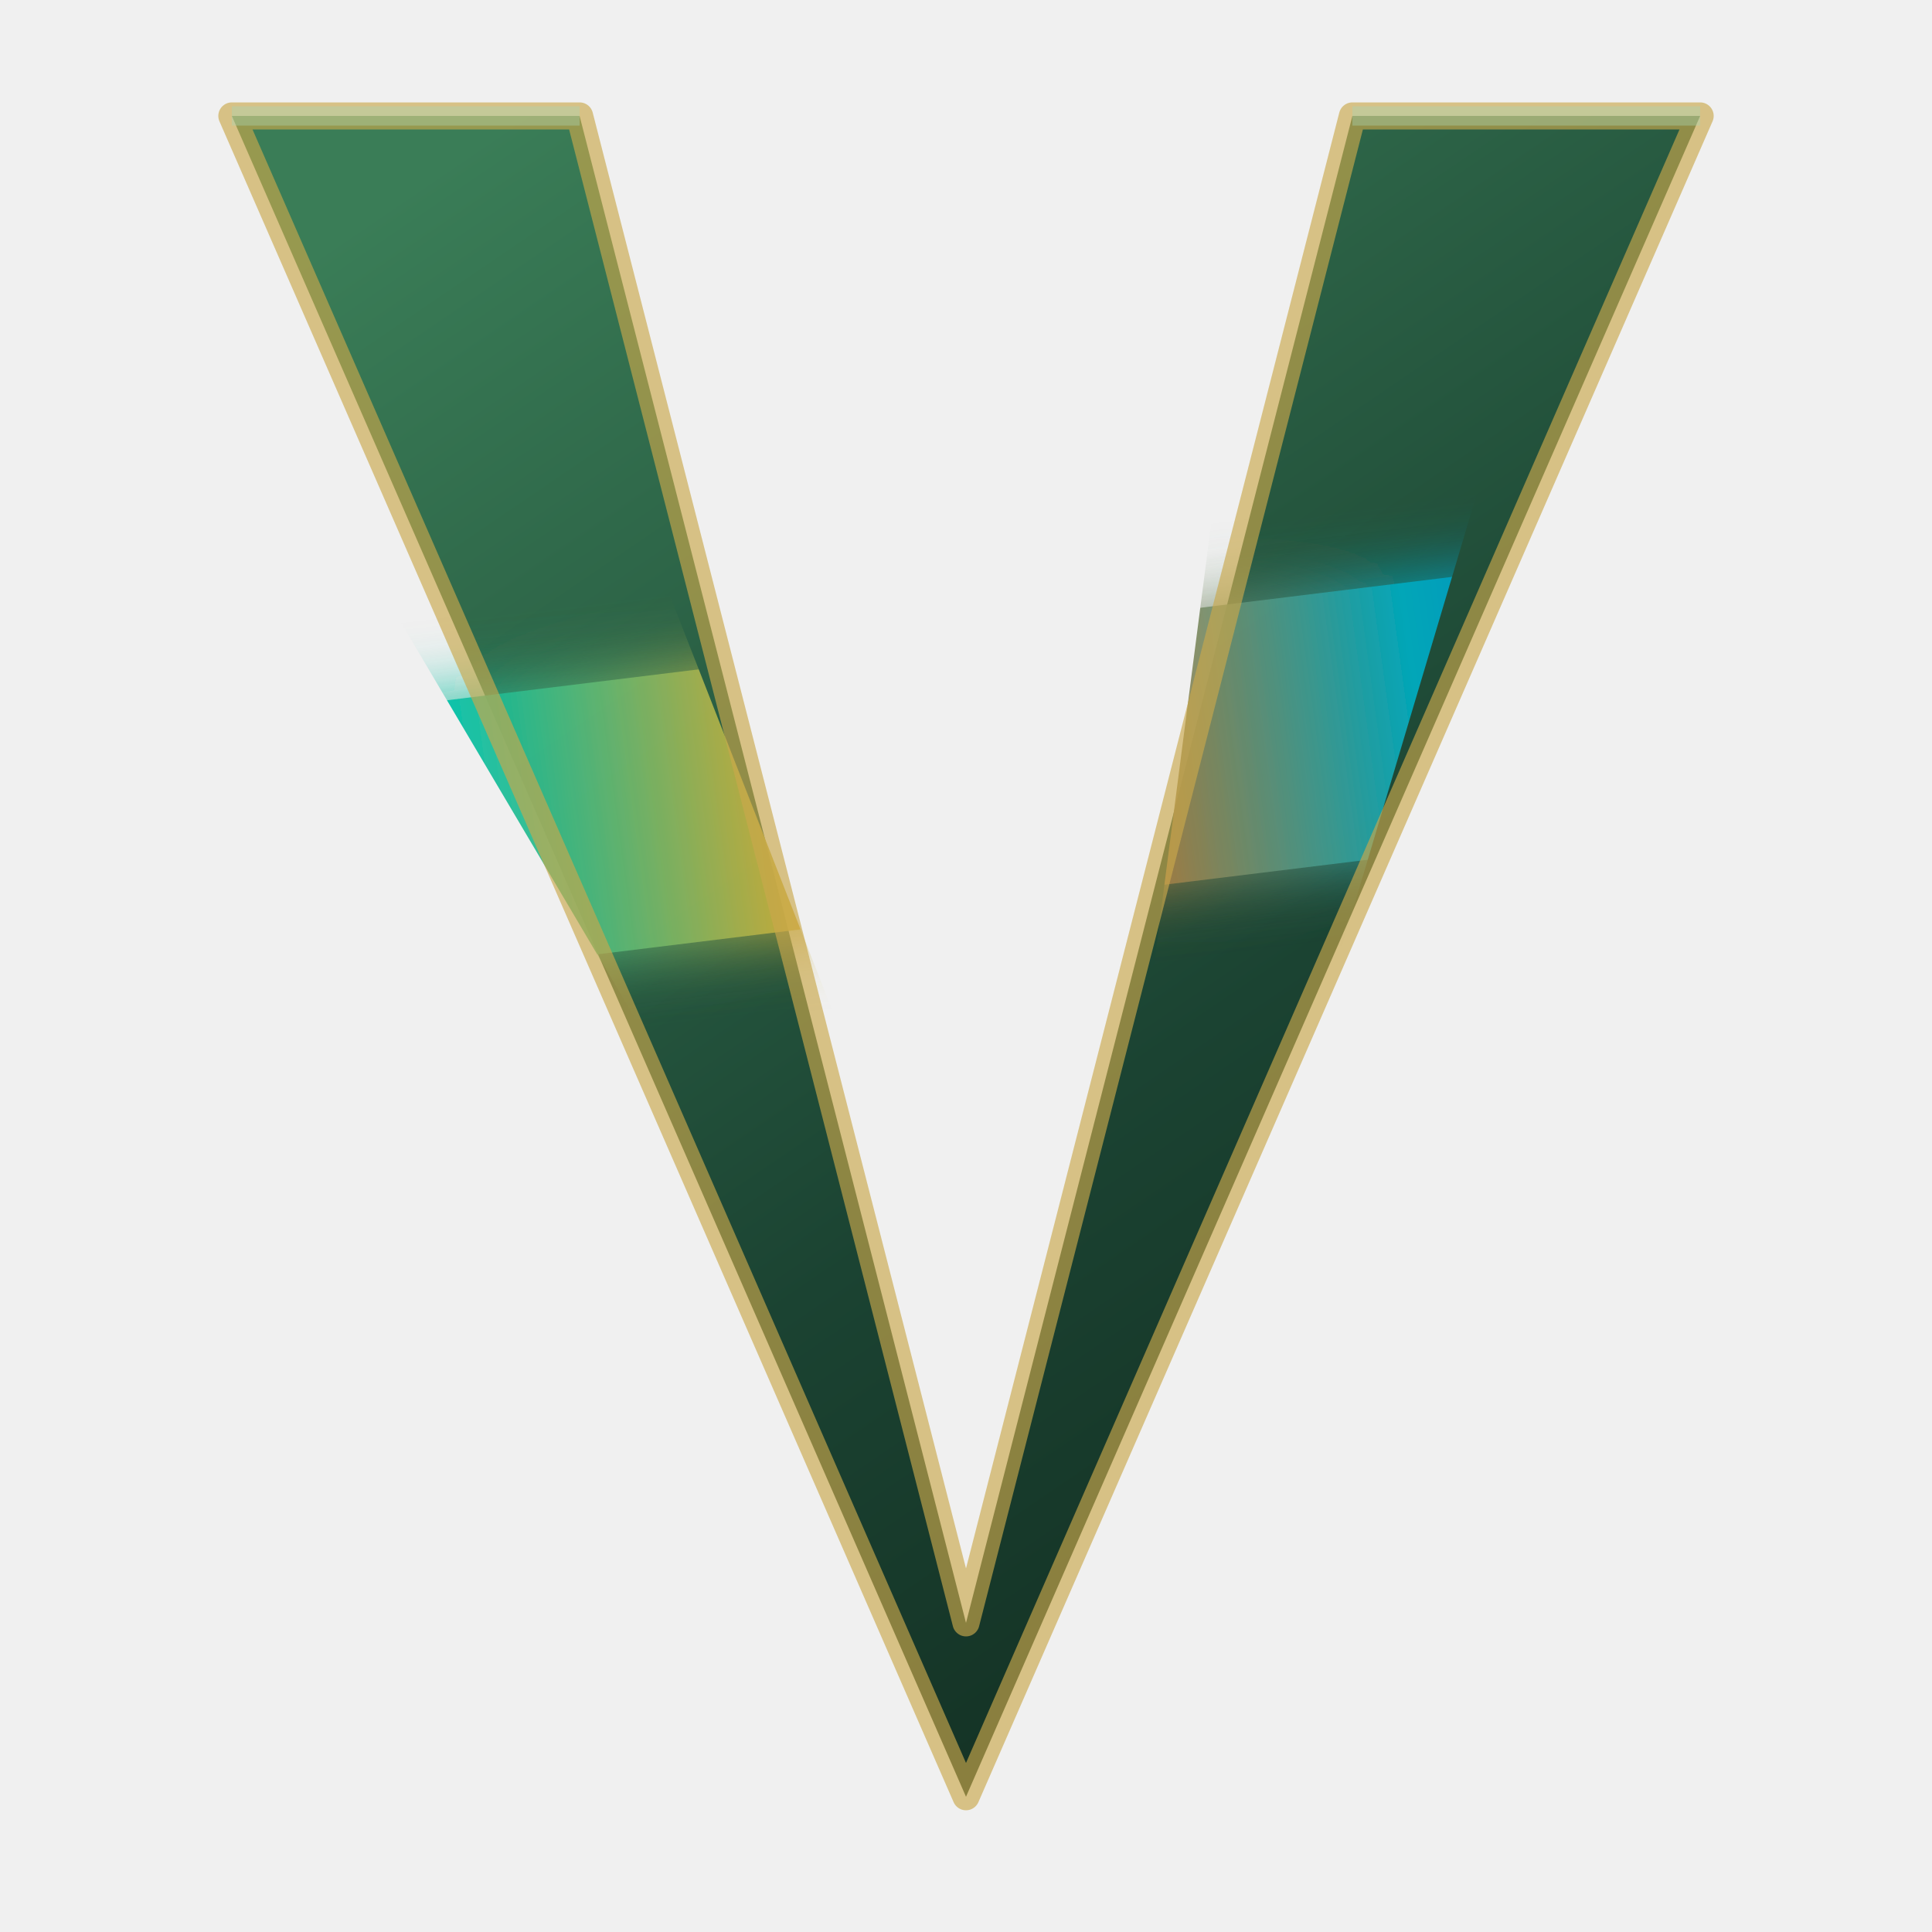
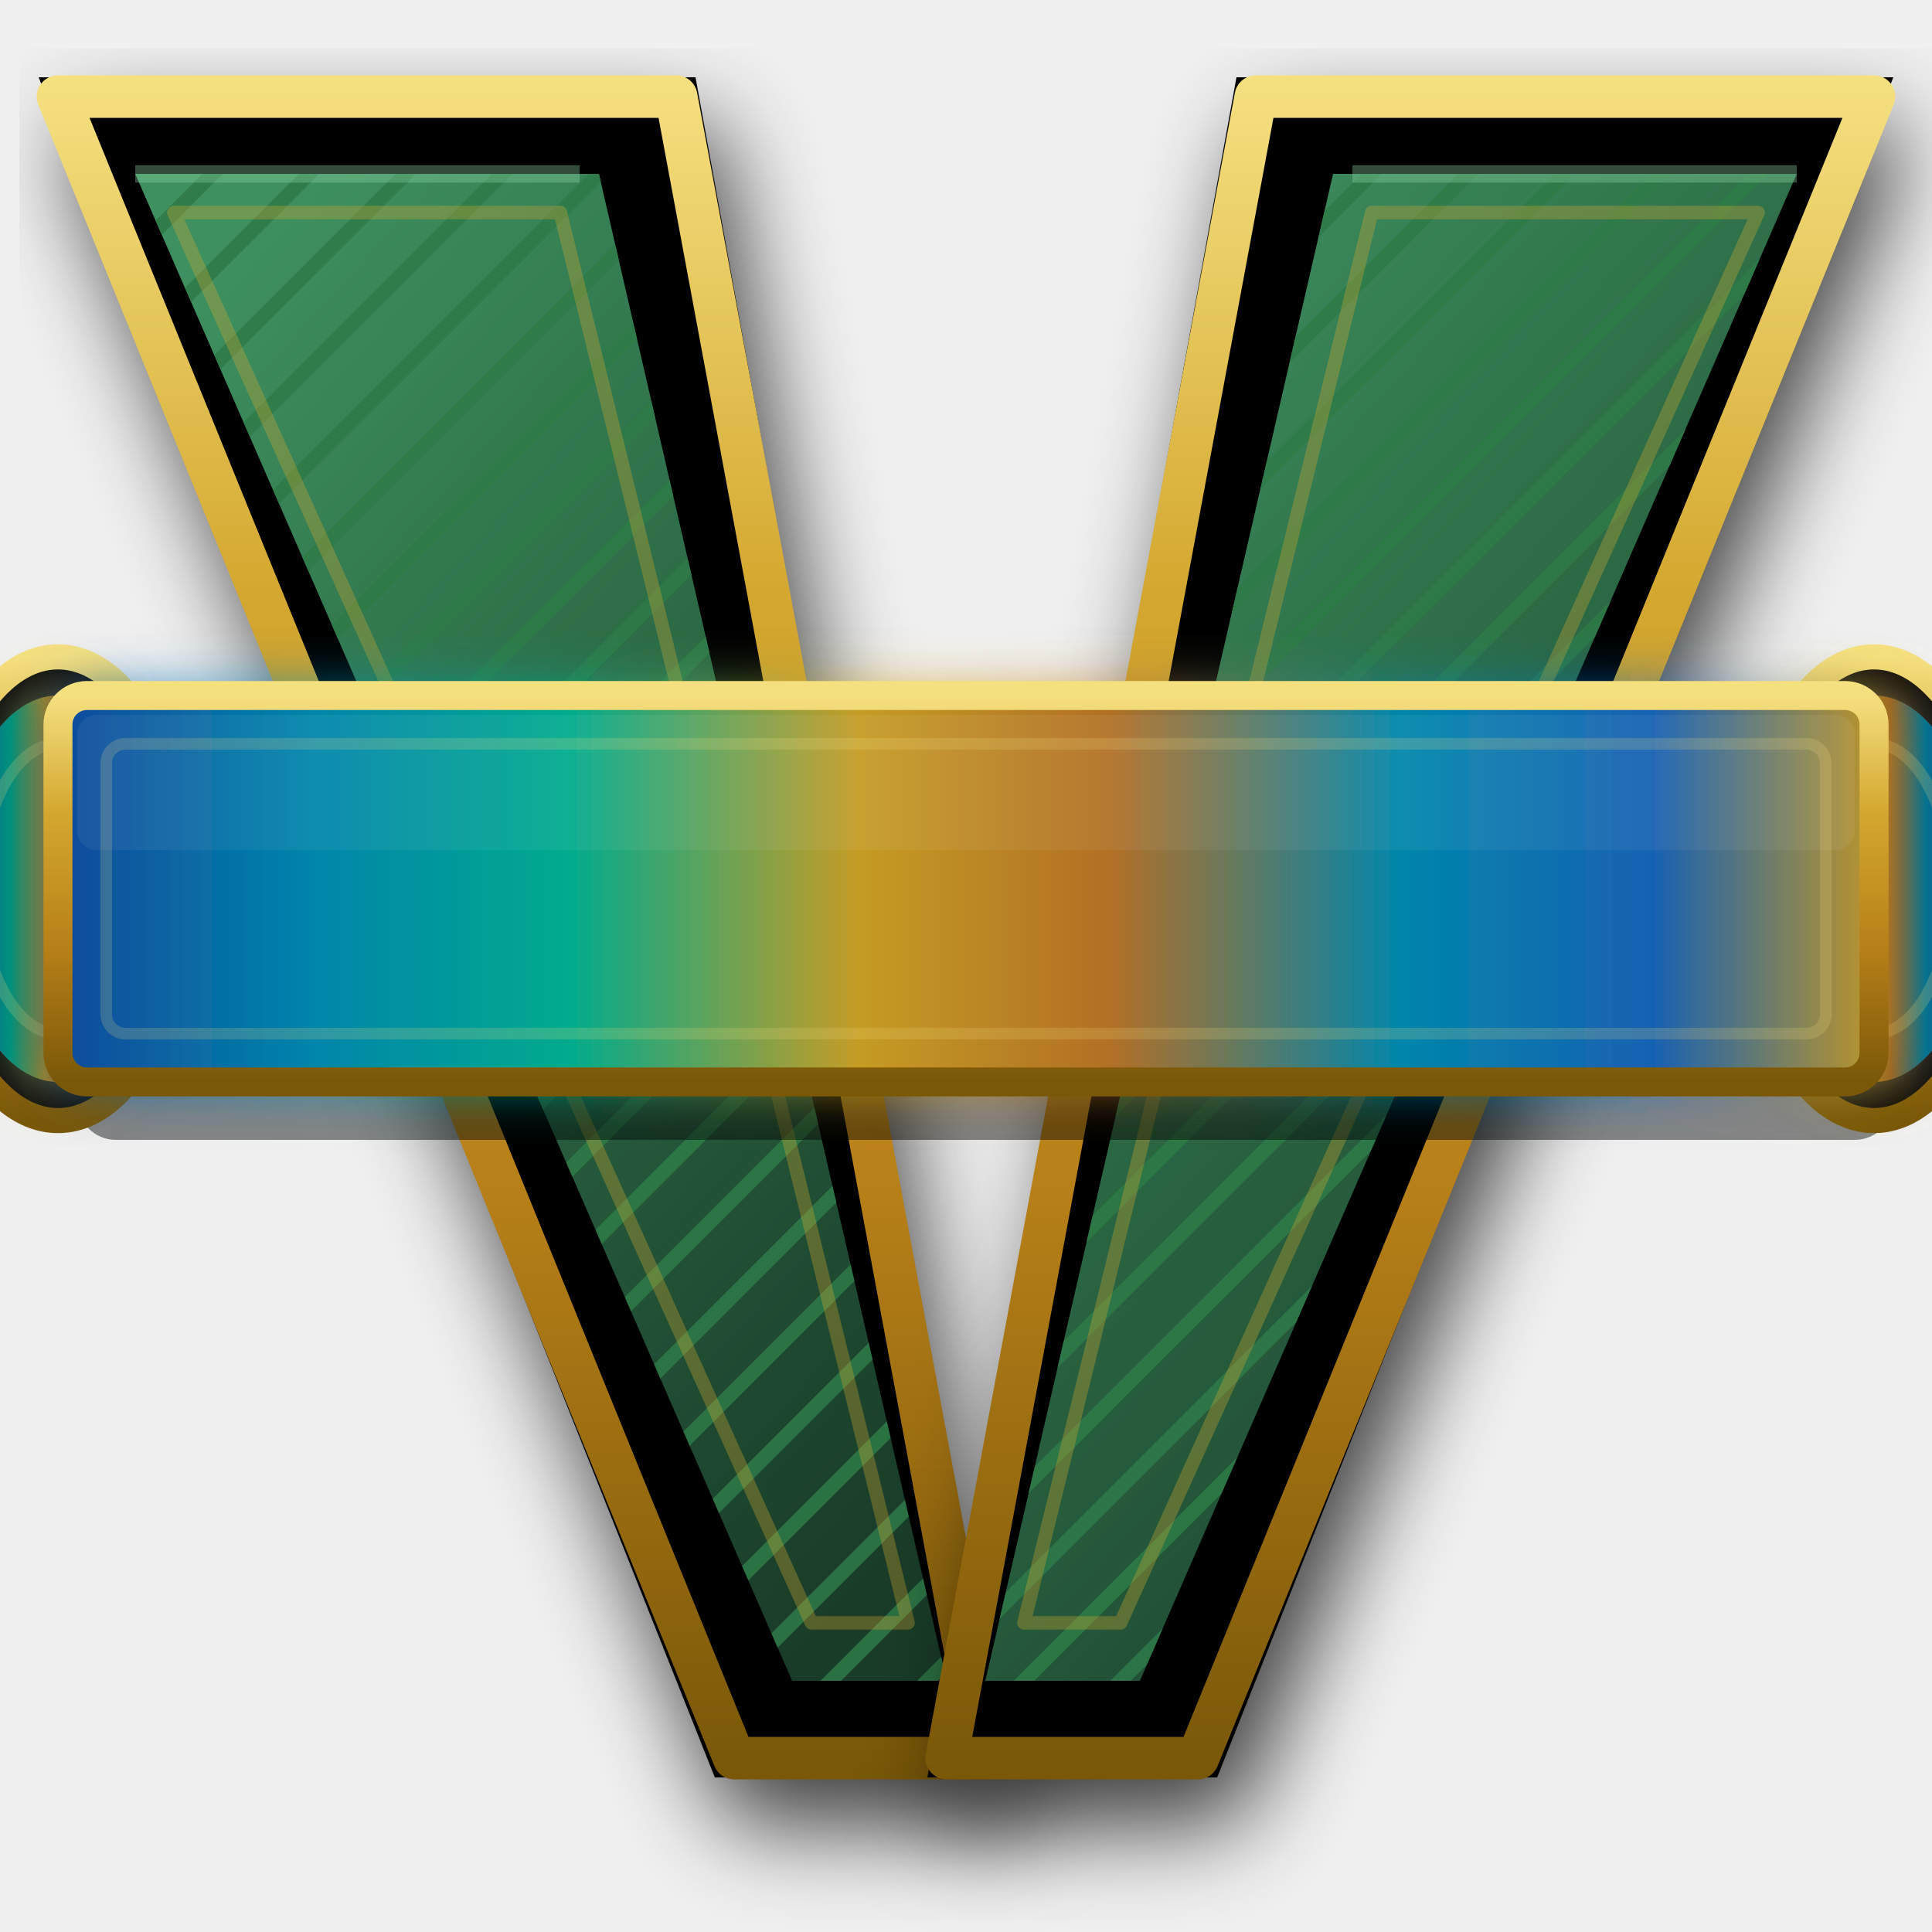
<svg xmlns="http://www.w3.org/2000/svg" viewBox="0 0 100 100">
  <defs>
-     <linearGradient id="vGrad" x1="20%" y1="0%" x2="80%" y2="100%">
-       <stop offset="0%" stop-color="#3A7D57" />
-       <stop offset="60%" stop-color="#1B4332" />
-       <stop offset="100%" stop-color="#112B1F" />
+     <pattern id="hatch" patternUnits="userSpaceOnUse" width="5" height="5">
+       <line x1="0" y1="5" x2="5" y2="0" stroke="#2E7A48" stroke-width="0.75" opacity="0.85" />
+       <line x1="-1" y1="1" x2="1" y2="-1" stroke="#2E7A48" stroke-width="0.75" opacity="0.85" />
+       <line x1="4" y1="6" x2="6" y2="4" stroke="#2E7A48" stroke-width="0.75" opacity="0.85" />
+     </pattern>
+     <linearGradient id="vGreen" x1="20%" y1="0%" x2="80%" y2="100%">
+       <stop offset="0%" stop-color="#3E9060" />
+       <stop offset="45%" stop-color="#2B6844" />
+       <stop offset="100%" stop-color="#193C28" />
    </linearGradient>
-     <linearGradient id="ribbon" x1="0%" y1="0%" x2="100%" y2="0%">
-       <stop offset="0%" stop-color="#1565C0" />
-       <stop offset="14%" stop-color="#0097A7" />
-       <stop offset="28%" stop-color="#00BFA5" />
-       <stop offset="42%" stop-color="#D4AF37" />
-       <stop offset="56%" stop-color="#C07830" />
-       <stop offset="70%" stop-color="#00ACC1" />
-       <stop offset="85%" stop-color="#1976D2" />
-       <stop offset="100%" stop-color="#C5A028" />
+     <linearGradient id="goldG" x1="0%" y1="0%" x2="0%" y2="100%">
+       <stop offset="0%" stop-color="#F5E080" />
+       <stop offset="30%" stop-color="#D4A830" />
+       <stop offset="65%" stop-color="#B88018" />
+       <stop offset="100%" stop-color="#7A5808" />
    </linearGradient>
-     <clipPath id="vClip">
-       <path d="M12,6 L30,6 L50,84 L70,6 L88,6 L50,93 Z" />
-     </clipPath>
-     <filter id="glow" x="-20%" y="-60%" width="140%" height="220%">
-       <feGaussianBlur in="SourceGraphic" stdDeviation="2" result="blur" />
+     <linearGradient id="irid" x1="0%" y1="0%" x2="100%" y2="0%">
+       <stop offset="0%" stop-color="#1050A8" />
+       <stop offset="14%" stop-color="#0090B8" />
+       <stop offset="28%" stop-color="#00B898" />
+       <stop offset="44%" stop-color="#D4A828" />
+       <stop offset="58%" stop-color="#C07828" />
+       <stop offset="74%" stop-color="#0090B8" />
+       <stop offset="88%" stop-color="#1868C0" />
+       <stop offset="100%" stop-color="#C8A030" />
+     </linearGradient>
+     <filter id="dropshadow" x="-15%" y="-15%" width="130%" height="130%">
+       <feDropShadow dx="1" dy="2.5" stdDeviation="2.5" flood-color="#000" flood-opacity="0.75" />
+     </filter>
+     <filter id="glow" x="-10%" y="-50%" width="120%" height="200%">
+       <feGaussianBlur in="SourceGraphic" stdDeviation="1.5" result="blur" />
      <feMerge>
        <feMergeNode in="blur" />
        <feMergeNode in="SourceGraphic" />
      </feMerge>
    </filter>
  </defs>
-   <path d="M12,6 L30,6 L50,84 L70,6 L88,6 L50,93 Z" fill="url(#vGrad)" />
-   <rect x="-8" y="33" width="116" height="14" rx="1.5" fill="url(#ribbon)" opacity="0.93" transform="rotate(-7, 50, 40)" clip-path="url(#vClip)" filter="url(#glow)" />
-   <path d="M12,6 L30,6 L50,84 L70,6 L88,6 L50,93 Z" fill="none" stroke="#C9A84C" stroke-width="1.4" stroke-linejoin="round" opacity="0.65" />
-   <line x1="12" y1="6" x2="30" y2="6" stroke="#A8D5B5" stroke-width="1" opacity="0.4" />
-   <line x1="70" y1="6" x2="88" y2="6" stroke="#A8D5B5" stroke-width="1" opacity="0.4" />
+   <polygon points="2,4 36,4 52,92 37,92" fill="#060606" filter="url(#dropshadow)" />
+   <polygon points="3,5 35,5 51,91 38,91" fill="none" stroke="url(#goldG)" stroke-width="2.2" stroke-linejoin="round" />
+   <polygon points="7,9 31,9 49,87 41,87" fill="url(#vGreen)" />
+   <polygon points="7,9 31,9 49,87 41,87" fill="url(#hatch)" />
+   <polygon points="9,11 29,11 47,84 42,84" fill="none" stroke="#D4A83055" stroke-width="0.7" stroke-linejoin="round" />
+   <line x1="7" y1="9" x2="30" y2="9" stroke="#90D8A8" stroke-width="0.9" opacity="0.35" />
+   <polygon points="98,4 64,4 48,92 63,92" fill="#060606" filter="url(#dropshadow)" />
+   <polygon points="97,5 65,5 49,91 62,91" fill="none" stroke="url(#goldG)" stroke-width="2.2" stroke-linejoin="round" />
+   <polygon points="93,9 69,9 51,87 59,87" fill="url(#vGreen)" />
+   <polygon points="93,9 69,9 51,87 59,87" fill="url(#hatch)" />
+   <polygon points="91,11 71,11 53,84 58,84" fill="none" stroke="#D4A83055" stroke-width="0.7" stroke-linejoin="round" />
+   <line x1="93" y1="9" x2="70" y2="9" stroke="#90D8A8" stroke-width="0.9" opacity="0.35" />
+   <rect x="3" y="36" width="94" height="20" rx="2" fill="#000" opacity="0.45" transform="translate(1,3)" />
+   <ellipse cx="3" cy="46" rx="6.5" ry="12" fill="#080808" />
+   <ellipse cx="3" cy="46" rx="5.5" ry="10" fill="url(#irid)" opacity="0.78" filter="url(#glow)" />
+   <ellipse cx="3" cy="46" rx="6.5" ry="12" fill="none" stroke="url(#goldG)" stroke-width="1.3" />
+   <ellipse cx="3" cy="46" rx="4" ry="7.5" fill="none" stroke="#F5E08035" stroke-width="0.6" />
+   <ellipse cx="97" cy="46" rx="6.5" ry="12" fill="#080808" />
+   <ellipse cx="97" cy="46" rx="5.5" ry="10" fill="url(#irid)" opacity="0.78" filter="url(#glow)" />
+   <ellipse cx="97" cy="46" rx="6.5" ry="12" fill="none" stroke="url(#goldG)" stroke-width="1.3" />
+   <ellipse cx="97" cy="46" rx="4" ry="7.5" fill="none" stroke="#F5E08035" stroke-width="0.6" />
+   <rect x="3" y="36" width="94" height="20" rx="1.5" fill="#0C0C0C" />
+   <rect x="3" y="36" width="94" height="20" rx="1.5" fill="url(#irid)" opacity="0.92" filter="url(#glow)" />
+   <rect x="3" y="36" width="94" height="20" rx="1.5" fill="none" stroke="url(#goldG)" stroke-width="1.5" />
+   <rect x="5.5" y="38.5" width="89" height="15" rx="1" fill="none" stroke="#F5E08030" stroke-width="0.6" />
+   <rect x="4" y="37" width="92" height="7" rx="1" fill="white" opacity="0.055" />
</svg>
